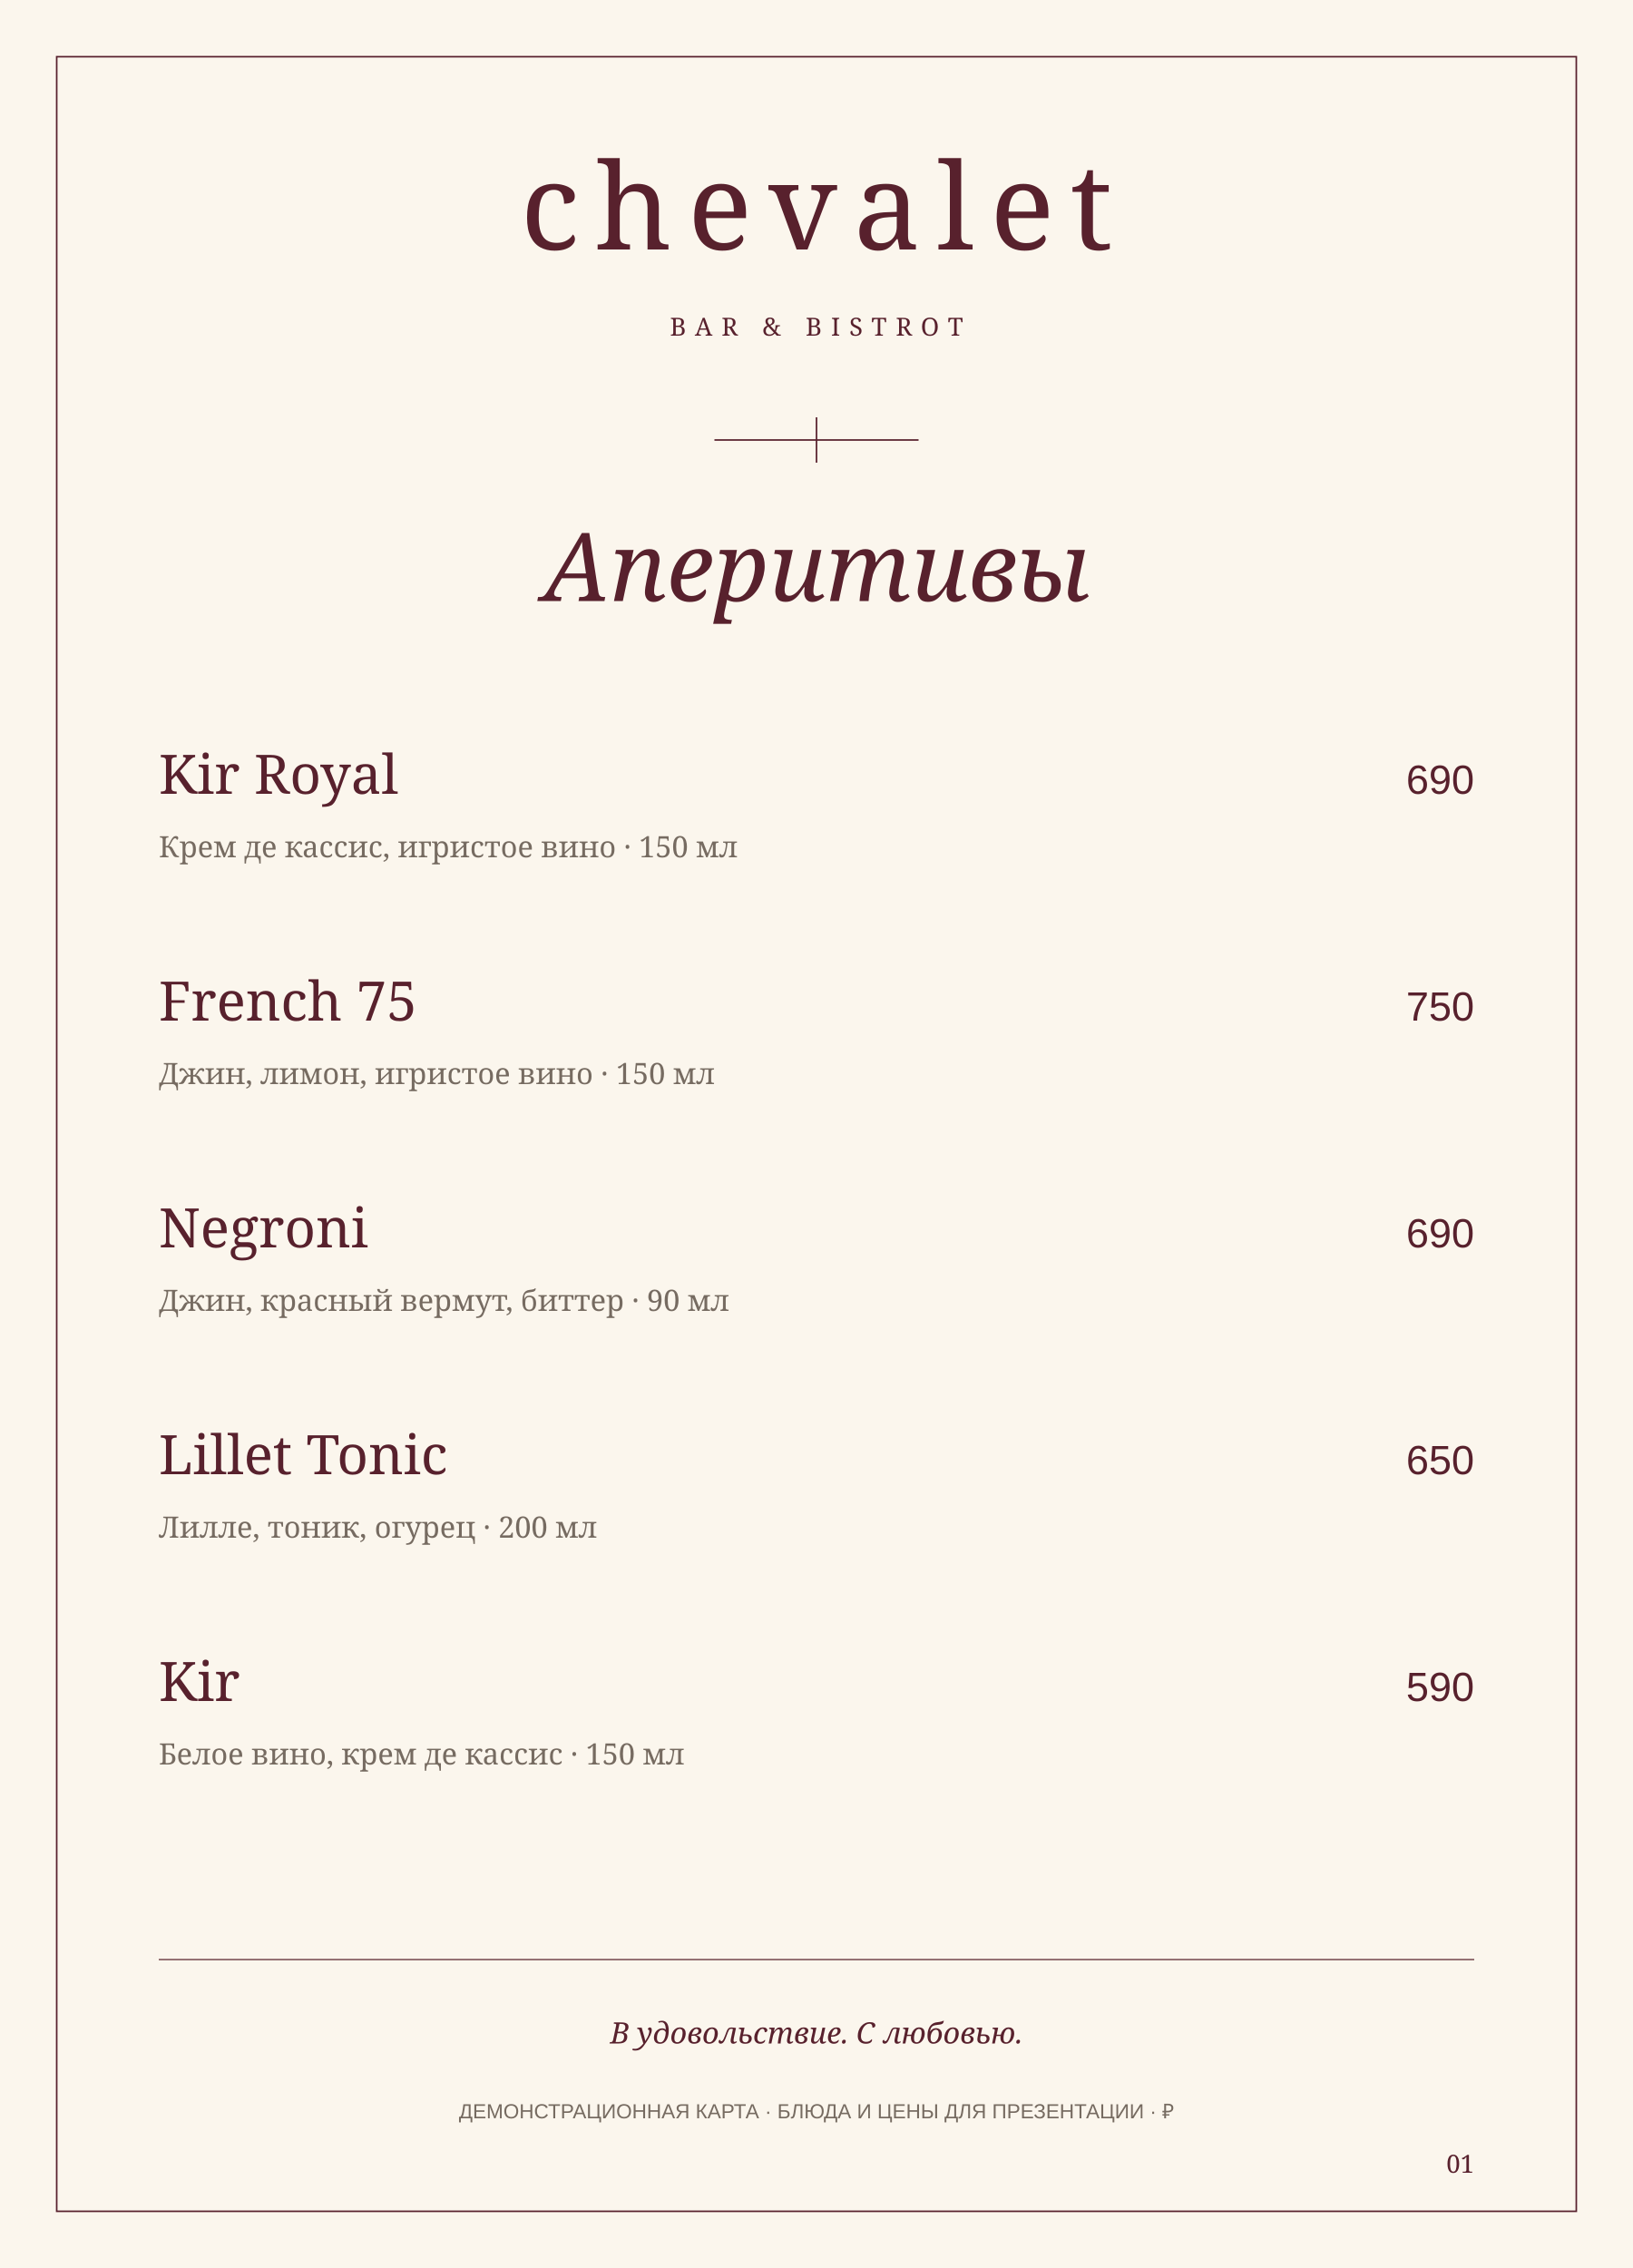
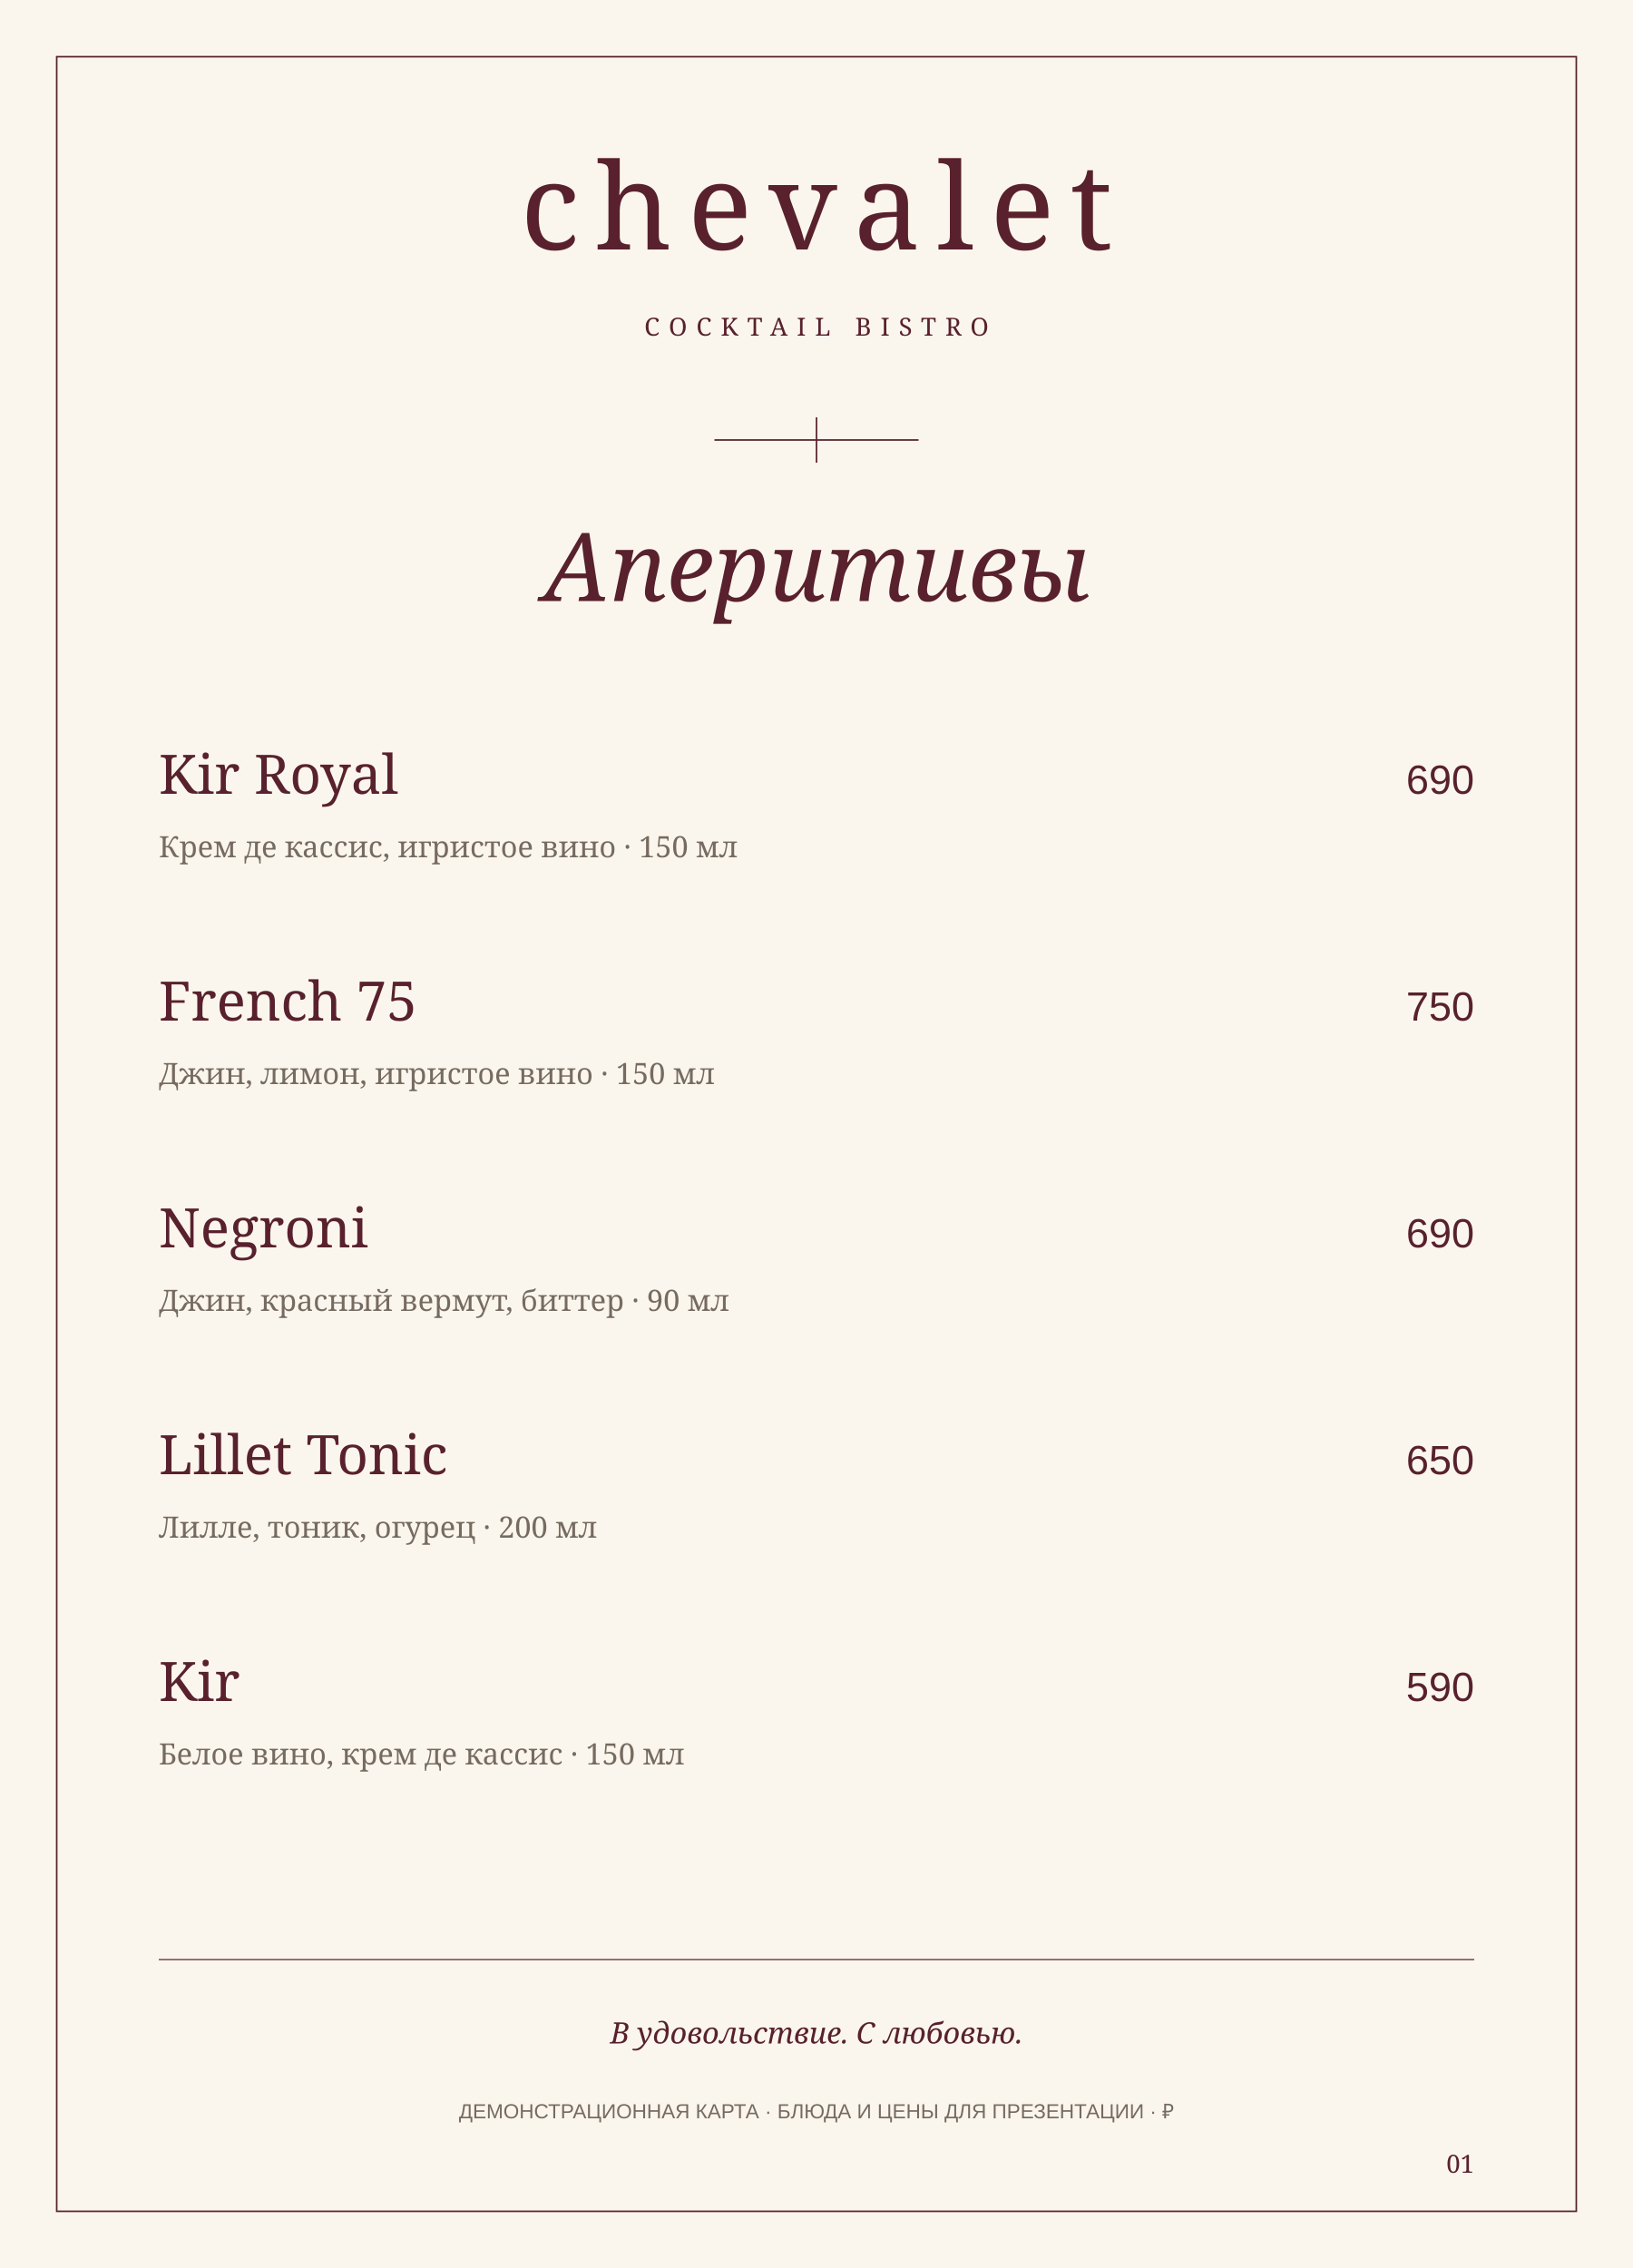
<svg xmlns="http://www.w3.org/2000/svg" width="720" height="1000" viewBox="0 0 720 1000">
  <rect width="720" height="1000" fill="#fbf6ed" />
  <rect x="25" y="25" width="670" height="950" fill="none" stroke="#58212d" stroke-width=".7" />
  <g fill="#58212d" font-family="Georgia,serif">
    <text x="360" y="110" font-size="53" letter-spacing="7" text-anchor="middle">chevalet</text>
-     <text x="360" y="148" font-size="11" letter-spacing="4" text-anchor="middle">BAR &amp; BISTROT</text>
+     <text x="360" y="148" font-size="11" letter-spacing="4" text-anchor="middle">COCKTAIL BISTRO</text>
    <path d="M315 194H405M360 184V204" stroke="#58212d" stroke-width=".7" />
    <text x="360" y="265" text-anchor="middle" font-style="italic" font-size="42">Аперитивы</text>
    <text x="70" y="350" font-size="24">Kir Royal</text>
    <text x="70" y="378" font-size="13" fill="#766b61">Крем де кассис, игристое вино · 150 мл</text>
    <text x="650" y="350" text-anchor="end" font-family="Arial" font-size="18">690</text>
    <text x="70" y="450" font-size="24">French 75</text>
    <text x="70" y="478" font-size="13" fill="#766b61">Джин, лимон, игристое вино · 150 мл</text>
    <text x="650" y="450" text-anchor="end" font-family="Arial" font-size="18">750</text>
    <text x="70" y="550" font-size="24">Negroni</text>
    <text x="70" y="578" font-size="13" fill="#766b61">Джин, красный вермут, биттер · 90 мл</text>
    <text x="650" y="550" text-anchor="end" font-family="Arial" font-size="18">690</text>
    <text x="70" y="650" font-size="24">Lillet Tonic</text>
    <text x="70" y="678" font-size="13" fill="#766b61">Лилле, тоник, огурец · 200 мл</text>
    <text x="650" y="650" text-anchor="end" font-family="Arial" font-size="18">650</text>
    <text x="70" y="750" font-size="24">Kir</text>
    <text x="70" y="778" font-size="13" fill="#766b61">Белое вино, крем де кассис · 150 мл</text>
    <text x="650" y="750" text-anchor="end" font-family="Arial" font-size="18">590</text>
    <path d="M70 864H650" stroke="#58212d" stroke-width=".5" />
    <text x="360" y="901" text-anchor="middle" font-size="13" font-style="italic">В удовольствие. С любовью.</text>
    <text x="360" y="934" text-anchor="middle" font-family="Arial" font-size="9" fill="#766b61">ДЕМОНСТРАЦИОННАЯ КАРТА · БЛЮДА И ЦЕНЫ ДЛЯ ПРЕЗЕНТАЦИИ · ₽</text>
    <text x="650" y="958" text-anchor="end" font-size="11">01</text>
  </g>
</svg>
